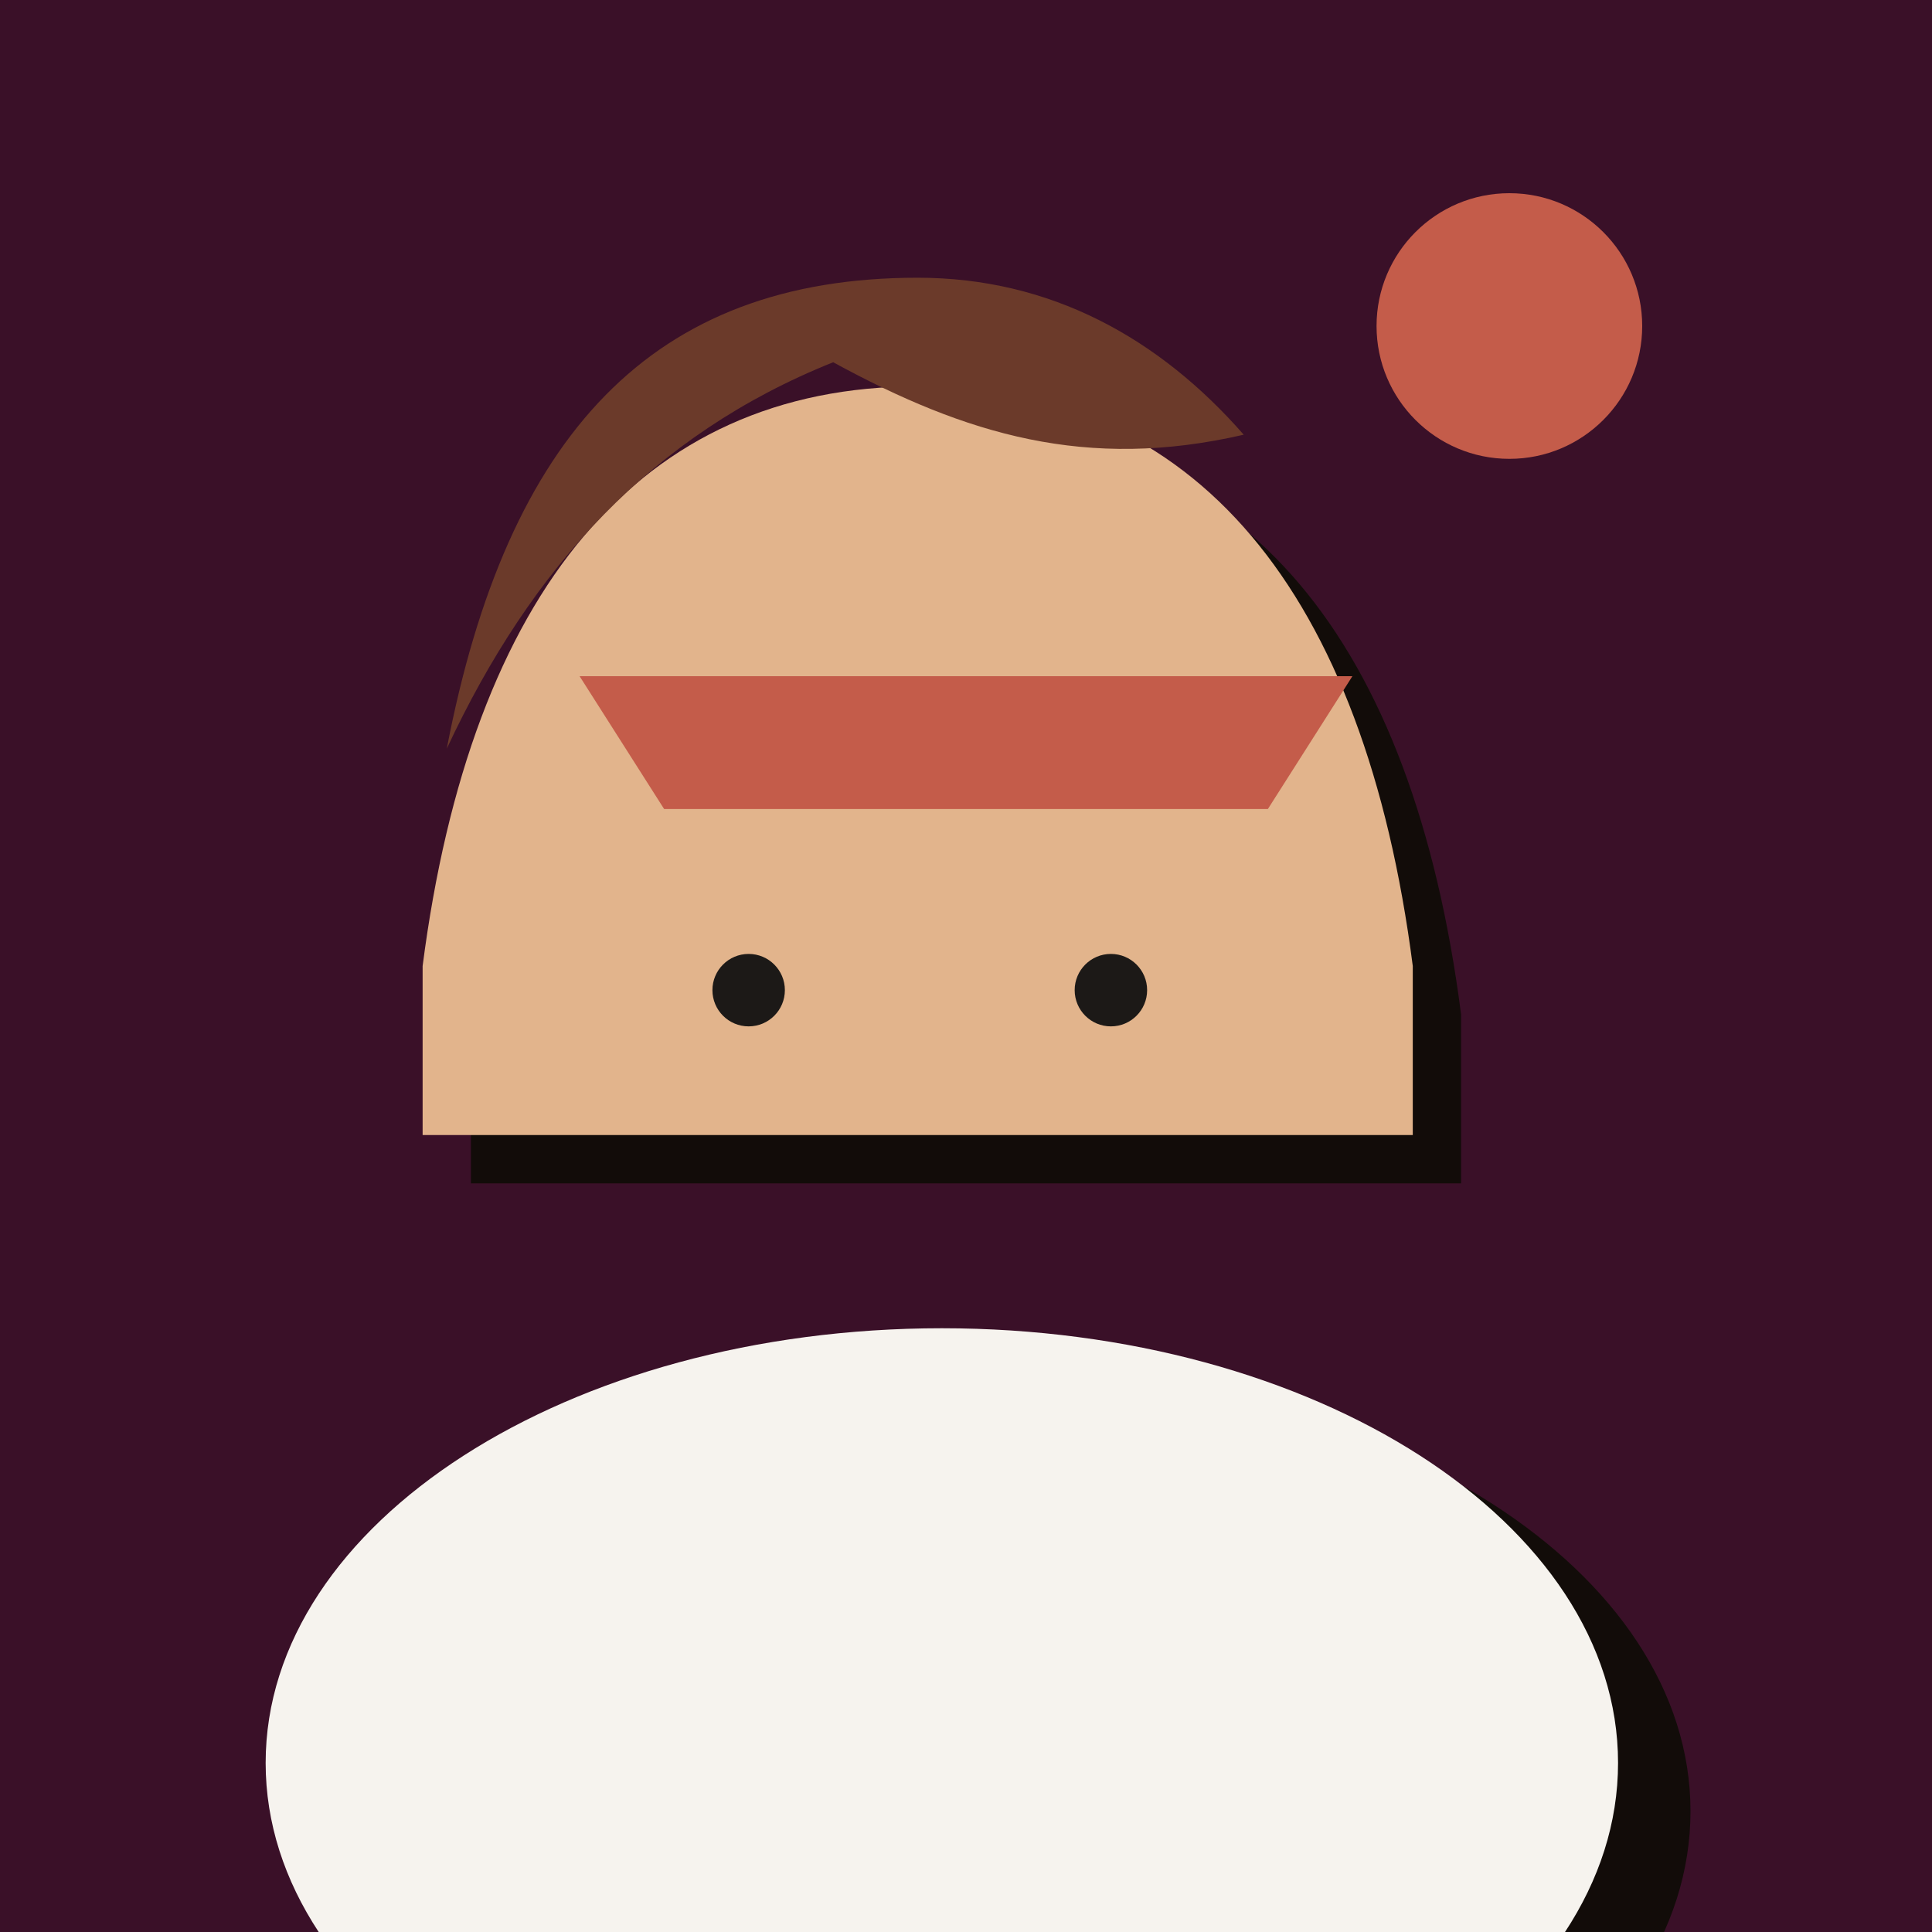
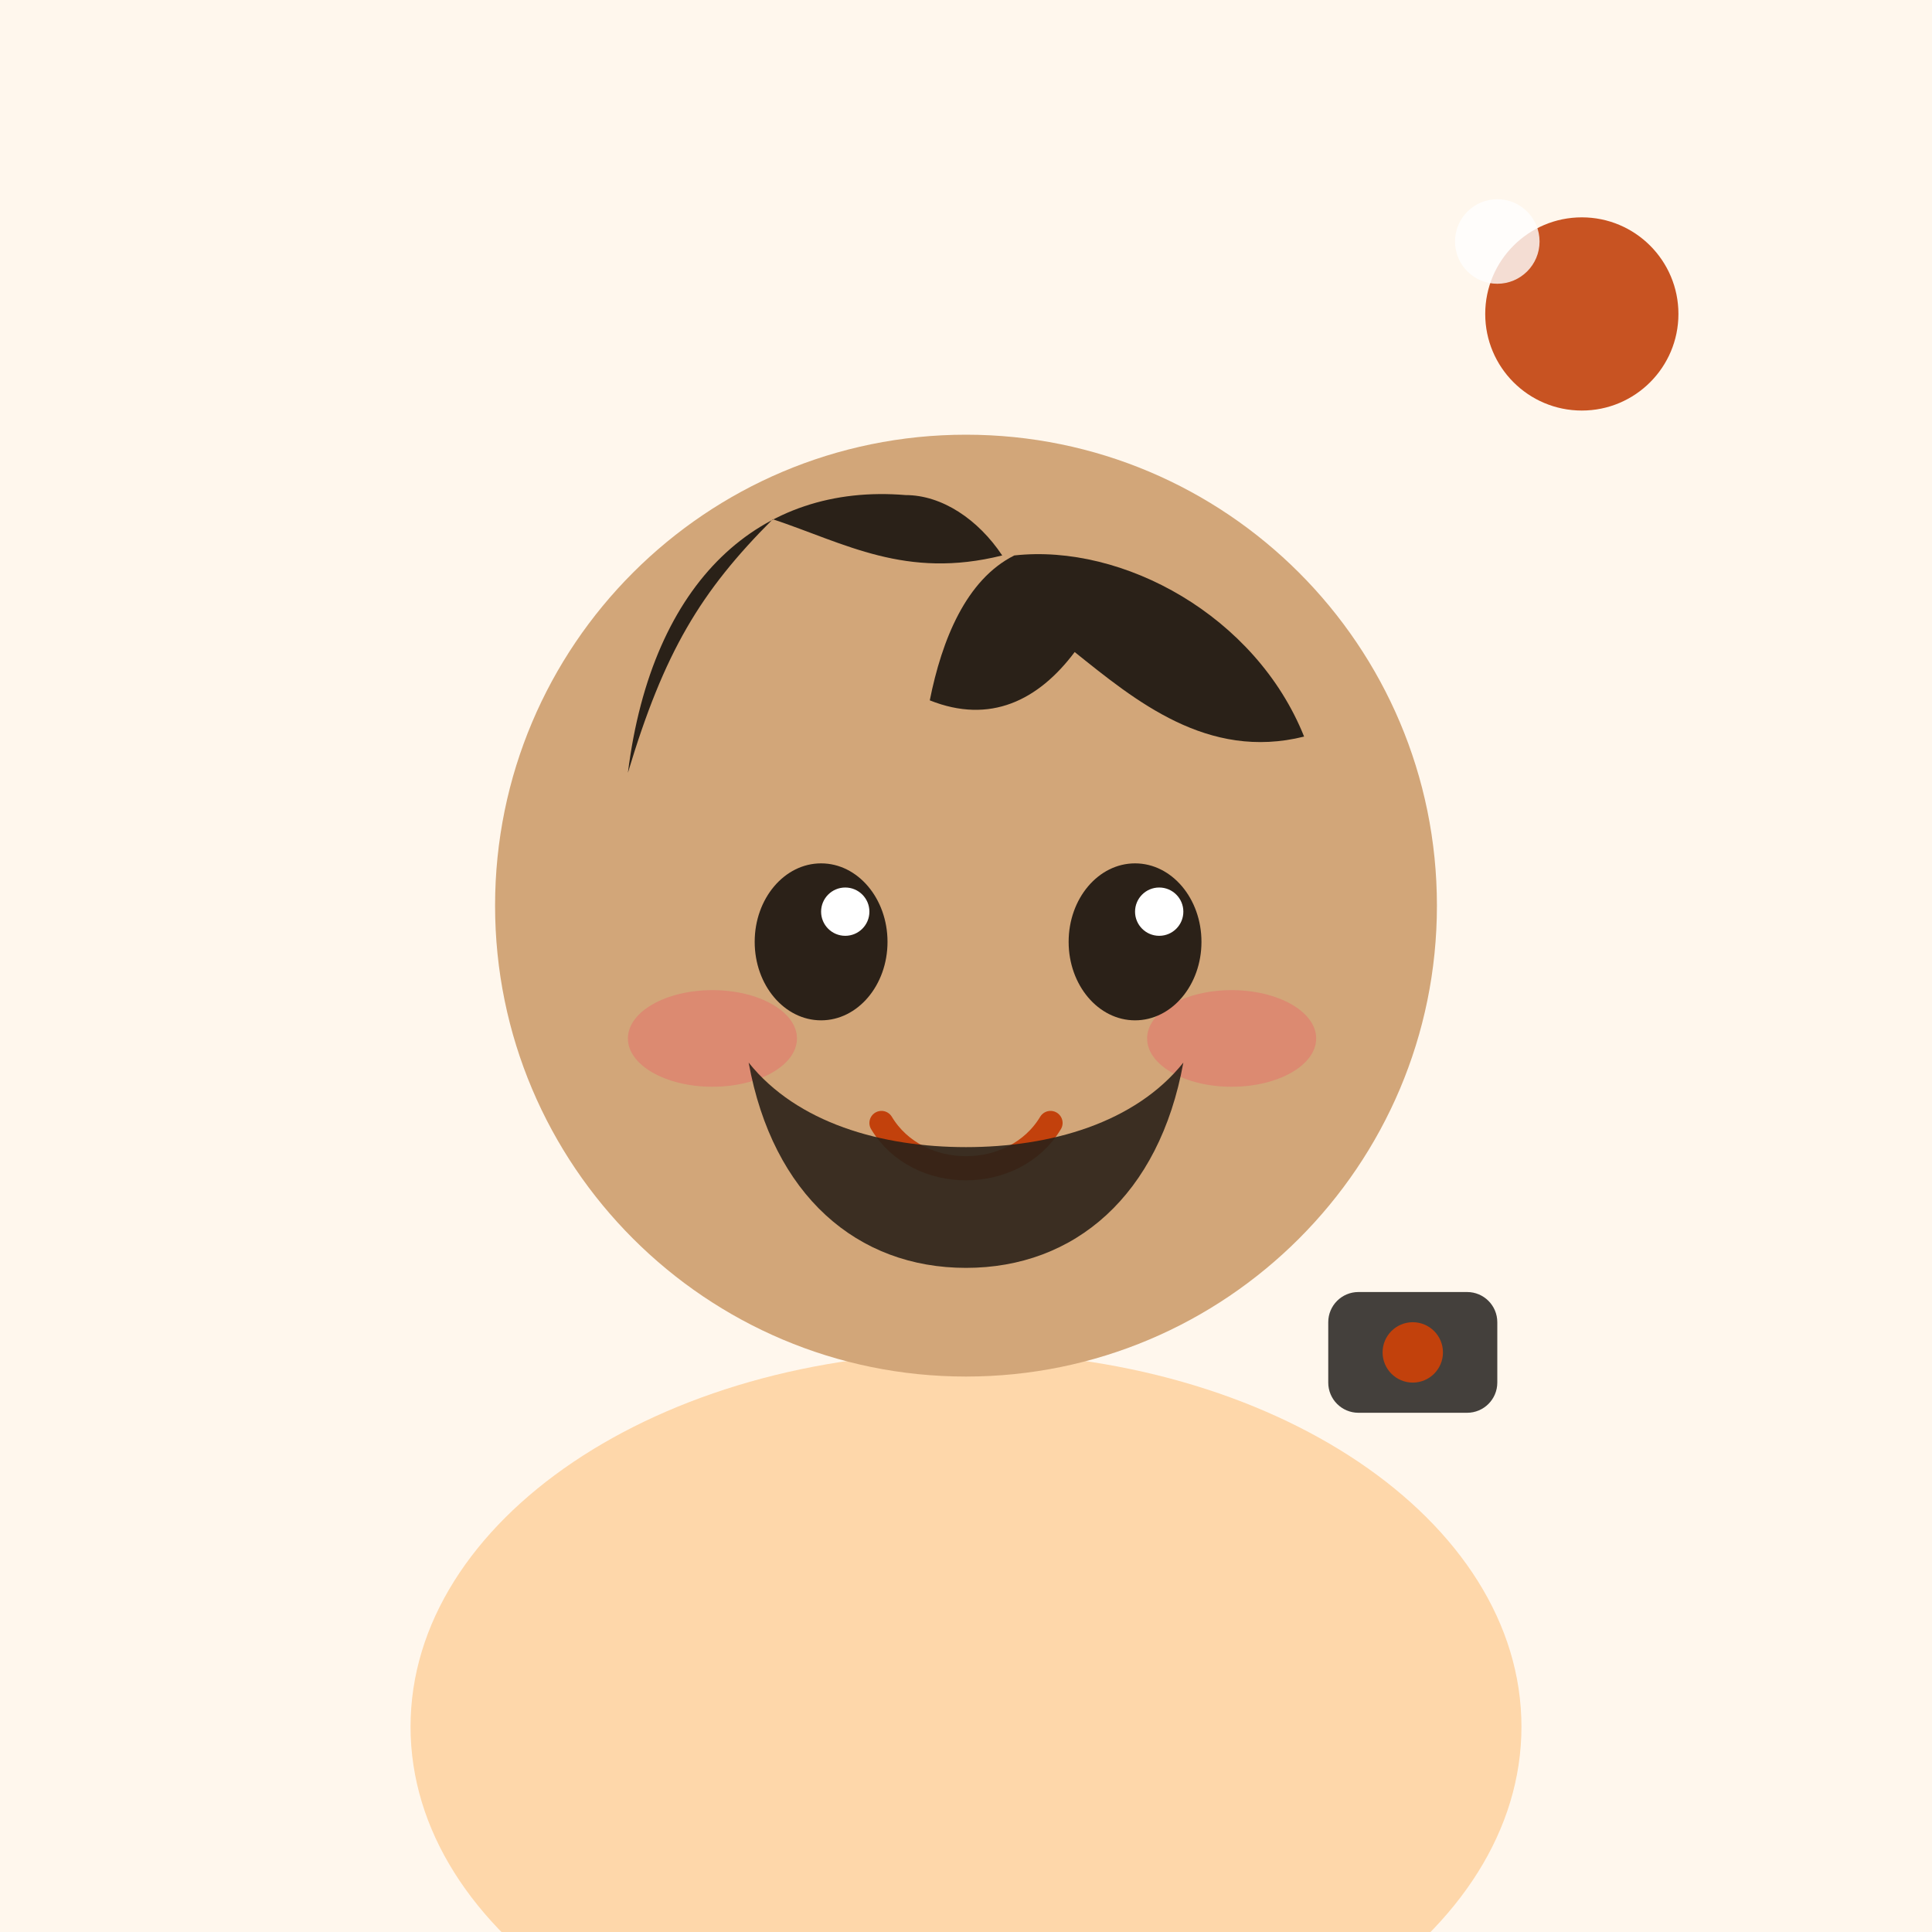
<svg xmlns="http://www.w3.org/2000/svg" viewBox="0 0 320 320">
-   <rect width="320" height="320" fill="#3A1028" />
-   <circle cx="250" cy="54" r="22" fill="#C45C4A" />
-   <ellipse cx="168" cy="300" rx="112" ry="72" fill="#120C09" />
-   <ellipse cx="156" cy="292" rx="112" ry="72" fill="#F6F3EE" />
-   <path d="M78 168c8-62 36-96 82-96s74 34 82 96v28H78z" fill="#120C09" />
-   <path d="M70 160c8-62 36-96 82-96s74 34 82 96v28H70z" fill="#E2B48C" />
-   <path d="M74 124c10-52 34-78 78-78 22 0 40 10 54 26-26 6-46 0-68-12-30 12-50 34-64 64z" fill="#6B3A2A" />
-   <circle cx="124" cy="164" r="6" fill="#1C1917" />
-   <circle cx="184" cy="164" r="6" fill="#1C1917" />
-   <path d="M96 112h128l-14 22H110z" fill="#C45C4A" />
+   <rect width="320" height="320" fill="#FFF7ED" />
+   <circle cx="262" cy="52" r="16" fill="#C2410C" opacity="0.9" />
+   <circle cx="248" cy="40" r="7" fill="#FFFFFF" opacity="0.8" />
+   <ellipse cx="160" cy="286" rx="92" ry="62" fill="#FED7AA" />
+   <circle cx="160" cy="150" r="78" fill="#D2A679" />
+   <path d="M104 128c4-32 22-48 46-46 6 0 12 4 16 10-16 4-26-2-38-6-12 12-18 22-24 42z" fill="#2A2118" />
+   <path d="M168 92c18-2 40 10 48 30-16 4-28-6-38-14-6 8-14 12-24 8 2-10 6-20 14-24z" fill="#2A2118" />
+   <ellipse cx="118" cy="172" rx="14" ry="8" fill="#F43F5E" opacity="0.28" />
+   <ellipse cx="204" cy="172" rx="14" ry="8" fill="#F43F5E" opacity="0.28" />
+   <ellipse cx="136" cy="156" rx="11" ry="13" fill="#2B2118" />
+   <ellipse cx="188" cy="156" rx="11" ry="13" fill="#2B2118" />
+   <circle cx="140" cy="151" r="4" fill="#FFFFFF" />
+   <circle cx="192" cy="151" r="4" fill="#FFFFFF" />
+   <path d="M146 186c6 10 22 10 28 0" stroke="#C2410C" stroke-width="4" fill="none" stroke-linecap="round" />
+   <path d="M124 176c4 22 18 34 36 34s32-12 36-34c-8 10-22 14-36 14s-28-4-36-14z" fill="#2A2118" opacity="0.9" />
+   <rect x="220" y="214" width="28" height="20" rx="5" fill="#44403C" />
+   <circle cx="234" cy="224" r="5" fill="#C2410C" />
</svg>
